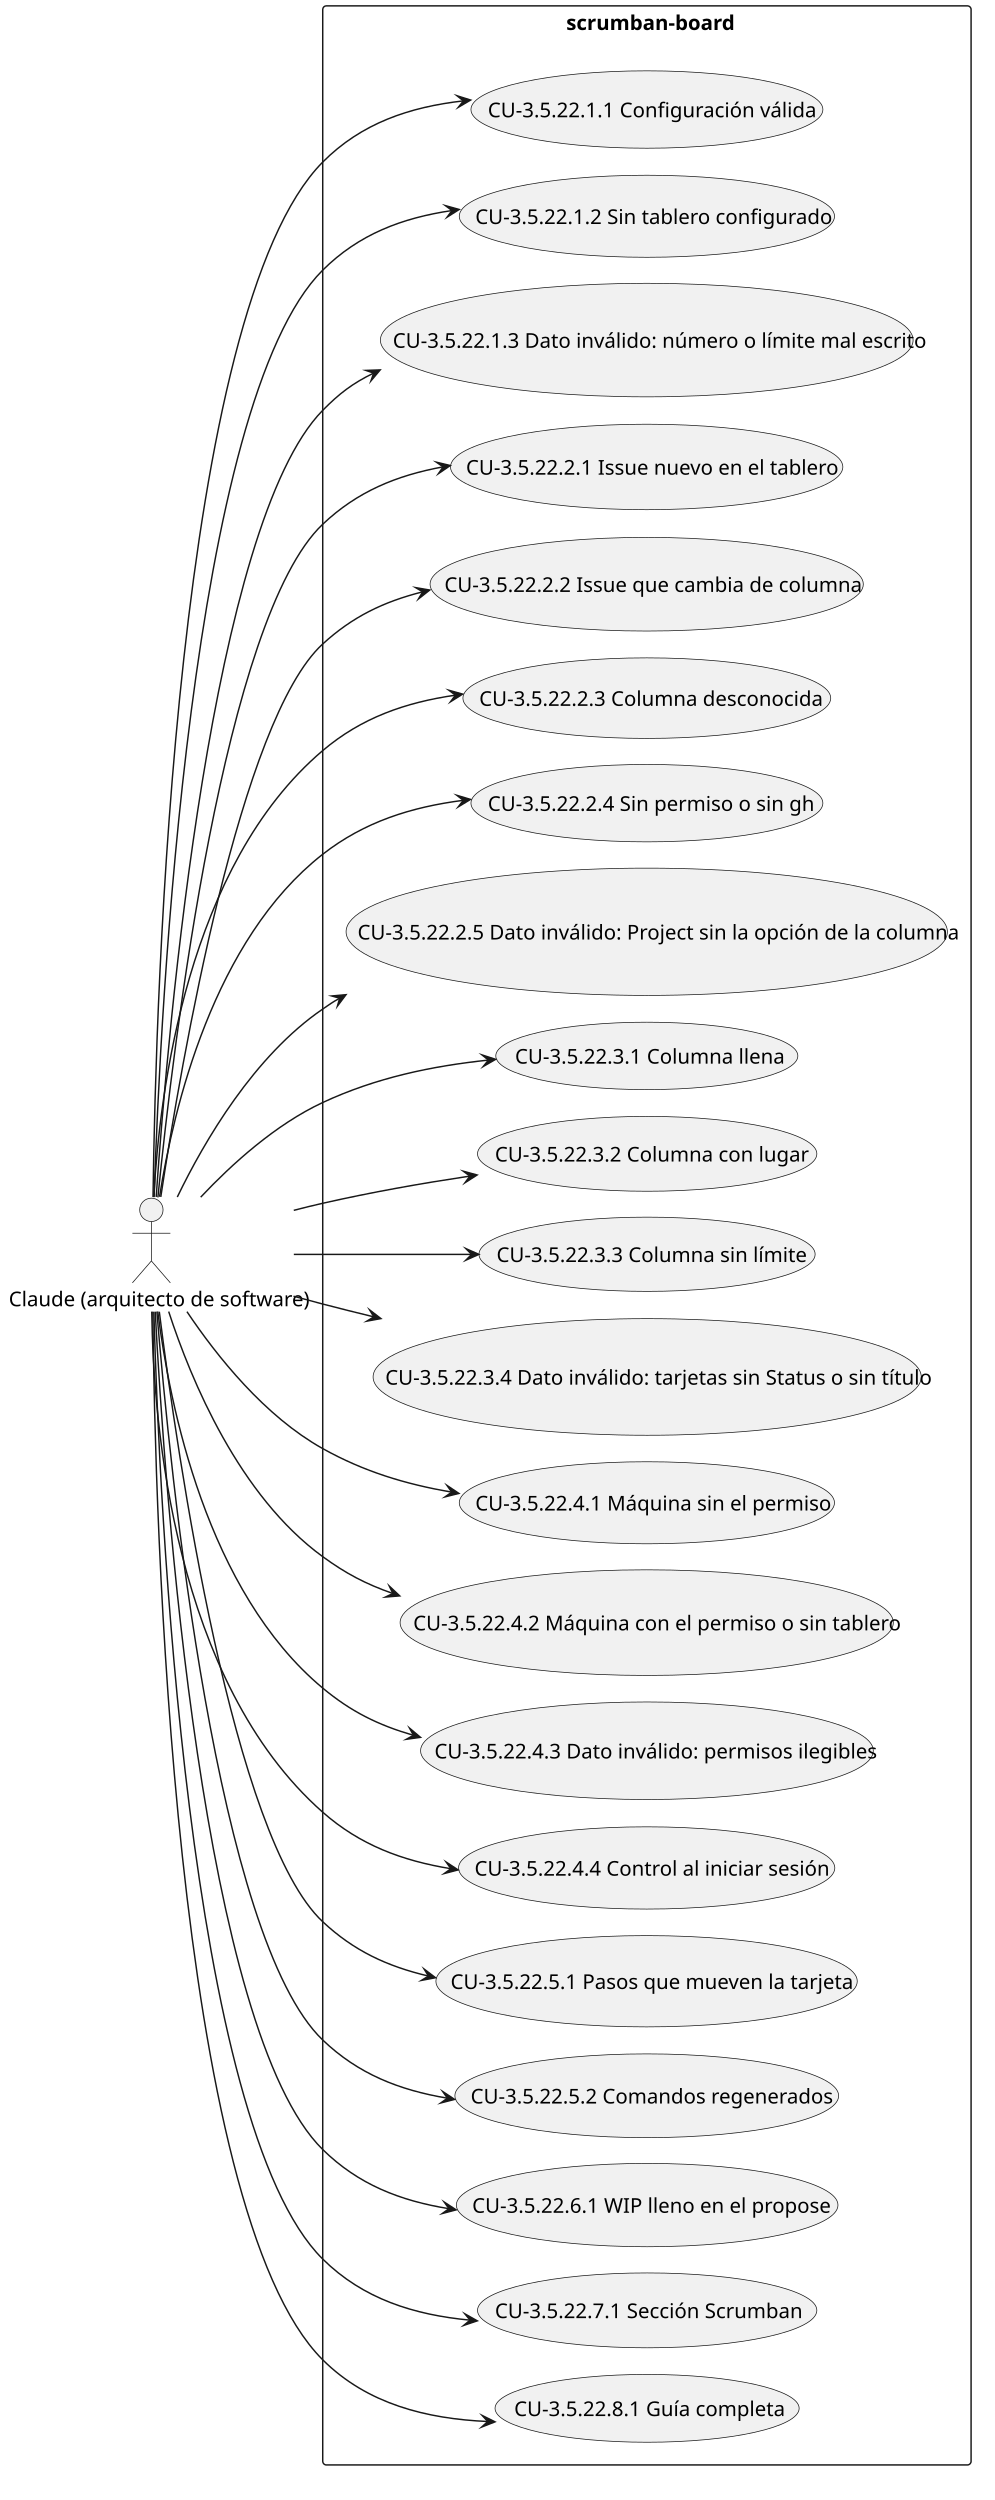
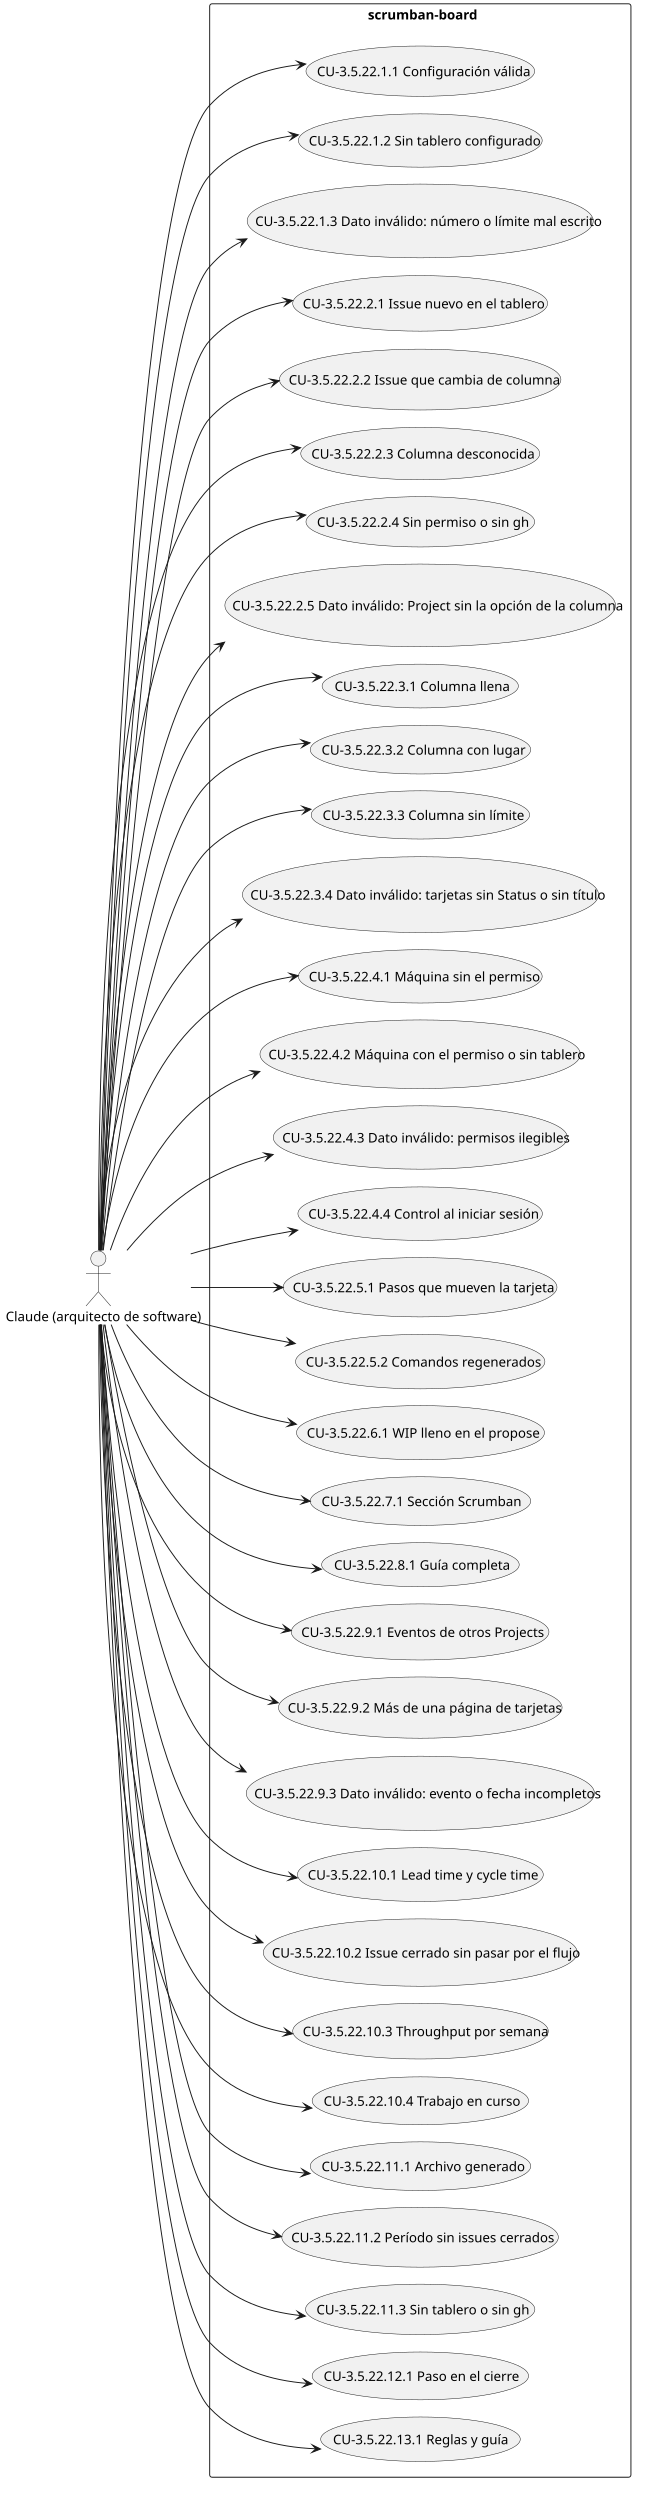
- <svg xmlns="http://www.w3.org/2000/svg" version="1.1" data-diagram-type="DESCRIPTION" style="width:681px;height:1712px;background:#FFFFFF;" width="681px" height="1712px" viewBox="0 0 681 1712" zoomAndPan="magnify" preserveAspectRatio="none" contentStyleType="text/css">
+ <svg xmlns="http://www.w3.org/2000/svg" version="1.1" data-diagram-type="DESCRIPTION" style="width:681px;height:2635px;background:#FFFFFF;" width="681px" height="2635px" viewBox="0 0 681 2635" zoomAndPan="magnify" preserveAspectRatio="none" contentStyleType="text/css">
  <defs />
  <g font-family="sans-serif" lengthAdjust="spacing">
    <g class="cluster" data-qualified-name="scrumban-board" id="ent0002" data-source-line="4">
-       <rect x="221" y="4" width="444" height="1684" fill="none" style="stroke:#181818;stroke-width:1;" rx="2.5" ry="2.5" />
+       <rect x="221" y="4" width="444" height="2607" fill="none" style="stroke:#181818;stroke-width:1;" rx="2.5" ry="2.5" />
      <text x="387.769" y="20.533" fill="#000" font-size="14" textLength="110.462" font-weight="700">scrumban-board</text>
    </g>
    <g class="entity" data-qualified-name="A1" id="ent0001" data-source-line="3">
-       <ellipse cx="103.662" cy="828.5" rx="8" ry="8" fill="#F1F1F1" style="stroke:#181818;stroke-width:0.5;" />
-       <path d="M103.662,836.5 L103.662,863.5 M90.662,844.5 L116.662,844.5 M103.662,863.5 L90.662,878.5 M103.662,863.5 L116.662,878.5" style="stroke:#181818;stroke-width:0.5;" fill="none" />
-       <text x="6" y="894.533" fill="#000" font-size="14" textLength="195.323">Claude (arquitecto de software)</text>
+       <ellipse cx="103.662" cy="1326.5" rx="8" ry="8" fill="#F1F1F1" style="stroke:#181818;stroke-width:0.5;" />
+       <path d="M103.662,1334.5 L103.662,1361.5 M90.662,1342.5 L116.662,1342.5 M103.662,1361.5 L90.662,1376.5 M103.662,1361.5 L116.662,1376.5" style="stroke:#181818;stroke-width:0.5;" fill="none" />
+       <text x="6" y="1392.533" fill="#000" font-size="14" textLength="195.323">Claude (arquitecto de software)</text>
    </g>
    <g class="entity" data-qualified-name="scrumban-board.UC_3_5_22_1_1" id="ent0003" data-source-line="5">
      <ellipse cx="443.009" cy="75.002" rx="120.509" ry="26.502" fill="#F1F1F1" style="stroke:#181818;stroke-width:0.5;" />
      <text x="334.058" y="80.307" fill="#000" font-size="14" textLength="217.902">CU-3.5.22.1.1 Configuración válida</text>
    </g>
    <g class="entity" data-qualified-name="scrumban-board.UC_3_5_22_1_2" id="ent0004" data-source-line="6">
      <ellipse cx="442.992" cy="148.098" rx="128.492" ry="28.098" fill="#F1F1F1" style="stroke:#181818;stroke-width:0.5;" />
      <text x="325.475" y="153.403" fill="#000" font-size="14" textLength="235.033">CU-3.5.22.1.2 Sin tablero configurado</text>
    </g>
    <g class="entity" data-qualified-name="scrumban-board.UC_3_5_22_1_3" id="ent0005" data-source-line="7">
      <ellipse cx="442.895" cy="232.879" rx="182.395" ry="38.879" fill="#F1F1F1" style="stroke:#181818;stroke-width:0.5;" />
      <text x="268.986" y="238.184" fill="#000" font-size="14" textLength="347.819">CU-3.5.22.1.3 Dato inválido: número o límite mal escrito</text>
    </g>
    <g class="entity" data-qualified-name="scrumban-board.UC_3_5_22_2_1" id="ent0006" data-source-line="8">
      <ellipse cx="442.842" cy="319.768" rx="134.342" ry="29.268" fill="#F1F1F1" style="stroke:#181818;stroke-width:0.5;" />
      <text x="319.098" y="325.073" fill="#000" font-size="14" textLength="247.488">CU-3.5.22.2.1 Issue nuevo en el tablero</text>
    </g>
    <g class="entity" data-qualified-name="scrumban-board.UC_3_5_22_2_2" id="ent0007" data-source-line="9">
      <ellipse cx="442.851" cy="400.07" rx="148.351" ry="32.07" fill="#F1F1F1" style="stroke:#181818;stroke-width:0.5;" />
      <text x="304.327" y="405.375" fill="#000" font-size="14" textLength="277.047">CU-3.5.22.2.2 Issue que cambia de columna</text>
    </g>
    <g class="entity" data-qualified-name="scrumban-board.UC_3_5_22_2_3" id="ent0008" data-source-line="10">
      <ellipse cx="442.941" cy="478.088" rx="125.941" ry="27.588" fill="#F1F1F1" style="stroke:#181818;stroke-width:0.5;" />
      <text x="328.152" y="483.393" fill="#000" font-size="14" textLength="229.578">CU-3.5.22.2.3 Columna desconocida</text>
    </g>
    <g class="entity" data-qualified-name="scrumban-board.UC_3_5_22_2_4" id="ent0009" data-source-line="11">
      <ellipse cx="443.003" cy="550.001" rx="120.503" ry="26.501" fill="#F1F1F1" style="stroke:#181818;stroke-width:0.5;" />
      <text x="334.059" y="555.305" fill="#000" font-size="14" textLength="217.889">CU-3.5.22.2.4 Sin permiso o sin gh</text>
    </g>
    <g class="entity" data-qualified-name="scrumban-board.UC_3_5_22_2_5" id="ent0010" data-source-line="12">
      <ellipse cx="442.888" cy="638.078" rx="205.888" ry="43.578" fill="#F1F1F1" style="stroke:#181818;stroke-width:0.5;" />
      <text x="244.834" y="643.382" fill="#000" font-size="14" textLength="396.108">CU-3.5.22.2.5 Dato inválido: Project sin la opción de la columna</text>
    </g>
    <g class="entity" data-qualified-name="scrumban-board.UC_3_5_22_3_1" id="ent0011" data-source-line="13">
      <ellipse cx="442.935" cy="723.087" rx="103.435" ry="23.087" fill="#F1F1F1" style="stroke:#181818;stroke-width:0.5;" />
      <text x="352.663" y="728.392" fill="#000" font-size="14" textLength="180.544">CU-3.5.22.3.1 Columna llena</text>
    </g>
    <g class="entity" data-qualified-name="scrumban-board.UC_3_5_22_3_2" id="ent0012" data-source-line="14">
      <ellipse cx="443.191" cy="790.138" rx="116.191" ry="25.638" fill="#F1F1F1" style="stroke:#181818;stroke-width:0.5;" />
      <text x="338.912" y="795.443" fill="#000" font-size="14" textLength="208.558">CU-3.5.22.3.2 Columna con lugar</text>
    </g>
    <g class="entity" data-qualified-name="scrumban-board.UC_3_5_22_3_3" id="ent0013" data-source-line="15">
      <ellipse cx="443.105" cy="858.921" rx="115.105" ry="25.421" fill="#F1F1F1" style="stroke:#181818;stroke-width:0.5;" />
      <text x="340.006" y="864.226" fill="#000" font-size="14" textLength="206.199">CU-3.5.22.3.3 Columna sin límite</text>
    </g>
    <g class="entity" data-qualified-name="scrumban-board.UC_3_5_22_3_4" id="ent0014" data-source-line="16">
      <ellipse cx="443.195" cy="942.939" rx="187.695" ry="39.939" fill="#F1F1F1" style="stroke:#181818;stroke-width:0.5;" />
      <text x="263.823" y="948.244" fill="#000" font-size="14" textLength="358.743">CU-3.5.22.3.4 Dato inválido: tarjetas sin Status o sin título</text>
    </g>
    <g class="entity" data-qualified-name="scrumban-board.UC_3_5_22_4_1" id="ent0015" data-source-line="17">
      <ellipse cx="442.979" cy="1029.096" rx="128.479" ry="28.096" fill="#F1F1F1" style="stroke:#181818;stroke-width:0.5;" />
      <text x="325.476" y="1034.401" fill="#000" font-size="14" textLength="235.006">CU-3.5.22.4.1 Máquina sin el permiso</text>
    </g>
    <g class="entity" data-qualified-name="scrumban-board.UC_3_5_22_4_2" id="ent0016" data-source-line="18">
      <ellipse cx="442.869" cy="1111.174" rx="168.869" ry="36.174" fill="#F1F1F1" style="stroke:#181818;stroke-width:0.5;" />
      <text x="282.949" y="1116.478" fill="#000" font-size="14" textLength="319.84">CU-3.5.22.4.2 Máquina con el permiso o sin tablero</text>
    </g>
    <g class="entity" data-qualified-name="scrumban-board.UC_3_5_22_4_3" id="ent0017" data-source-line="19">
      <ellipse cx="443.03" cy="1198.906" rx="155.03" ry="33.406" fill="#F1F1F1" style="stroke:#181818;stroke-width:0.5;" />
      <text x="297.513" y="1204.211" fill="#000" font-size="14" textLength="291.033">CU-3.5.22.4.3 Dato inválido: permisos ilegibles</text>
    </g>
    <g class="entity" data-qualified-name="scrumban-board.UC_3_5_22_4_4" id="ent0018" data-source-line="20">
      <ellipse cx="442.841" cy="1279.168" rx="128.841" ry="28.168" fill="#F1F1F1" style="stroke:#181818;stroke-width:0.5;" />
      <text x="324.952" y="1284.473" fill="#000" font-size="14" textLength="235.778">CU-3.5.22.4.4 Control al iniciar sesión</text>
    </g>
    <g class="entity" data-qualified-name="scrumban-board.UC_3_5_22_5_1" id="ent0019" data-source-line="21">
      <ellipse cx="442.778" cy="1356.756" rx="144.278" ry="31.256" fill="#F1F1F1" style="stroke:#181818;stroke-width:0.5;" />
      <text x="308.534" y="1362.06" fill="#000" font-size="14" textLength="268.488">CU-3.5.22.5.1 Pasos que mueven la tarjeta</text>
    </g>
    <g class="entity" data-qualified-name="scrumban-board.UC_3_5_22_5_2" id="ent0020" data-source-line="22">
      <ellipse cx="442.909" cy="1435.182" rx="131.409" ry="28.682" fill="#F1F1F1" style="stroke:#181818;stroke-width:0.5;" />
      <text x="322.282" y="1440.487" fill="#000" font-size="14" textLength="241.254">CU-3.5.22.5.2 Comandos regenerados</text>
    </g>
    <g class="entity" data-qualified-name="scrumban-board.UC_3_5_22_6_1" id="ent0021" data-source-line="23">
      <ellipse cx="443.174" cy="1510.035" rx="130.674" ry="28.535" fill="#F1F1F1" style="stroke:#181818;stroke-width:0.5;" />
      <text x="323.33" y="1515.34" fill="#000" font-size="14" textLength="239.688">CU-3.5.22.6.1 WIP lleno en el propose</text>
    </g>
    <g class="entity" data-qualified-name="scrumban-board.UC_3_5_22_7_1" id="ent0022" data-source-line="24">
      <ellipse cx="443.188" cy="1582.138" rx="116.188" ry="25.638" fill="#F1F1F1" style="stroke:#181818;stroke-width:0.5;" />
      <text x="338.912" y="1587.442" fill="#000" font-size="14" textLength="208.551">CU-3.5.22.7.1 Sección Scrumban</text>
    </g>
    <g class="entity" data-qualified-name="scrumban-board.UC_3_5_22_8_1" id="ent0023" data-source-line="25">
      <ellipse cx="443.132" cy="1649.226" rx="104.132" ry="23.226" fill="#F1F1F1" style="stroke:#181818;stroke-width:0.5;" />
      <text x="352.085" y="1654.531" fill="#000" font-size="14" textLength="182.096">CU-3.5.22.8.1 Guía completa</text>
    </g>
-     <g class="link" data-entity-1="ent0001" data-entity-2="ent0003" id="lnk24" data-link-type="dependency">
-       <polygon points="322.317,68.512,312.922,65.554,317.349,69.077,313.826,73.503,322.317,68.512" fill="#181818" style="stroke:#181818;stroke-width:1;stroke-linejoin:miter;stroke-miterlimit:10;" />
-       <path d="M104.785,819.737 C106.646,680.36 120.404,212.299 221,111 C247.433,84.382 280.373,73.281 317.349,69.077" style="stroke:#181818;stroke-width:1;" fill="none" />
-     </g>
-     <g class="link" data-entity-1="ent0001" data-entity-2="ent0004" id="lnk25" data-link-type="dependency">
-       <polygon points="314.474,143.435,304.984,140.8,309.528,144.169,306.159,148.714,314.474,143.435" fill="#181818" style="stroke:#181818;stroke-width:1;stroke-linejoin:miter;stroke-miterlimit:10;" />
-       <path d="M105.543,819.601 C109.839,689.234 130.496,275.027 221,185 C245.684,160.445 275.175,149.272 309.528,144.169" style="stroke:#181818;stroke-width:1;" fill="none" />
-     </g>
-     <g class="link" data-entity-1="ent0001" data-entity-2="ent0005" id="lnk26" data-link-type="dependency">
-       <polygon points="260.36,253.306,250.517,253.652,255.865,255.496,254.021,260.844,260.36,253.306" fill="#181818" style="stroke:#181818;stroke-width:1;stroke-linejoin:miter;stroke-miterlimit:10;" />
-       <path d="M106.95,819.667 C115.07,702.33 145.03,358.116 221,281 C232.366,269.462 241.312,262.587 255.865,255.496" style="stroke:#181818;stroke-width:1;" fill="none" />
-     </g>
-     <g class="link" data-entity-1="ent0001" data-entity-2="ent0006" id="lnk27" data-link-type="dependency">
-       <polygon points="308.37,318.786,298.793,316.487,303.453,319.694,300.246,324.354,308.37,318.786" fill="#181818" style="stroke:#181818;stroke-width:1;stroke-linejoin:miter;stroke-miterlimit:10;" />
-       <path d="M108.115,819.964 C118.771,713.68 153.62,422.821 221,359 C244.619,336.628 271.426,325.61 303.453,319.694" style="stroke:#181818;stroke-width:1;" fill="none" />
-     </g>
-     <g class="link" data-entity-1="ent0001" data-entity-2="ent0007" id="lnk28" data-link-type="dependency">
-       <polygon points="294.302,404.053,284.595,402.389,289.456,405.283,286.562,410.143,294.302,404.053" fill="#181818" style="stroke:#181818;stroke-width:1;stroke-linejoin:miter;stroke-miterlimit:10;" />
-       <path d="M110.107,819.655 C124.291,725.789 164.526,492.692 221,441 C241.366,422.359 262.508,412.12 289.456,405.283" style="stroke:#181818;stroke-width:1;" fill="none" />
-     </g>
-     <g class="link" data-entity-1="ent0001" data-entity-2="ent0008" id="lnk29" data-link-type="dependency">
-       <polygon points="316.824,475.321,307.34,472.664,311.876,476.044,308.497,480.58,316.824,475.321" fill="#181818" style="stroke:#181818;stroke-width:1;stroke-linejoin:miter;stroke-miterlimit:10;" />
-       <path d="M105.345,819.813 C109.18,747.313 128.423,592.502 221,514 C247.536,491.498 277.582,481.053 311.876,476.044" style="stroke:#181818;stroke-width:1;" fill="none" />
-     </g>
-     <g class="link" data-entity-1="ent0001" data-entity-2="ent0009" id="lnk30" data-link-type="dependency">
-       <polygon points="322.226,547.421,312.789,544.605,317.267,548.06,313.812,552.539,322.226,547.421" fill="#181818" style="stroke:#181818;stroke-width:1;stroke-linejoin:miter;stroke-miterlimit:10;" />
-       <path d="M109.25,819.565 C118.797,758.844 146.237,643.374 221,585 C249.552,562.707 281.667,552.65 317.267,548.06" style="stroke:#181818;stroke-width:1;" fill="none" />
-     </g>
-     <g class="link" data-entity-1="ent0001" data-entity-2="ent0010" id="lnk31" data-link-type="dependency">
-       <polygon points="236.959,681.153,227.15,682.038,232.591,683.586,231.043,689.027,236.959,681.153" fill="#181818" style="stroke:#181818;stroke-width:1;stroke-linejoin:miter;stroke-miterlimit:10;" />
-       <path d="M121.412,819.732 C140.127,781.032 173.981,723.162 221,691 C226.129,687.492 227.096,686.648 232.591,683.586" style="stroke:#181818;stroke-width:1;" fill="none" />
-     </g>
-     <g class="link" data-entity-1="ent0001" data-entity-2="ent0011" id="lnk32" data-link-type="dependency">
-       <polygon points="339.434,725.428,330.064,722.392,334.461,725.951,330.902,730.348,339.434,725.428" fill="#181818" style="stroke:#181818;stroke-width:1;stroke-linejoin:miter;stroke-miterlimit:10;" />
-       <path d="M137.434,819.822 C158.831,797.095 188.687,770.066 221,755 C257.542,737.962 295.895,730.01 334.461,725.951" style="stroke:#181818;stroke-width:1;" fill="none" />
-     </g>
-     <g class="link" data-entity-1="ent0001" data-entity-2="ent0012" id="lnk33" data-link-type="dependency">
-       <polygon points="326.725,804.634,317.228,802.025,321.782,805.382,318.425,809.935,326.725,804.634" fill="#181818" style="stroke:#181818;stroke-width:1;stroke-linejoin:miter;stroke-miterlimit:10;" />
-       <path d="M201.172,828.842 C207.855,827.102 214.511,825.466 221,824 C255.078,816.299 287.566,810.558 321.782,805.382" style="stroke:#181818;stroke-width:1;" fill="none" />
-     </g>
-     <g class="link" data-entity-1="ent0001" data-entity-2="ent0013" id="lnk34" data-link-type="dependency">
-       <polygon points="327.96,859,318.96,855,322.96,859,318.96,863,327.96,859" fill="#181818" style="stroke:#181818;stroke-width:1;stroke-linejoin:miter;stroke-miterlimit:10;" />
-       <path d="M201.214,859 C240.756,859 281.793,859 322.96,859" style="stroke:#181818;stroke-width:1;" fill="none" />
-     </g>
-     <g class="link" data-entity-1="ent0001" data-entity-2="ent0014" id="lnk35" data-link-type="dependency">
-       <polygon points="260.871,902.971,253.067,896.963,256.012,901.793,251.182,904.737,260.871,902.971" fill="#181818" style="stroke:#181818;stroke-width:1;stroke-linejoin:miter;stroke-miterlimit:10;" />
-       <path d="M201.002,887.659 C207.757,889.513 214.473,891.311 221,893 C233.948,896.351 242.496,898.515 256.012,901.793" style="stroke:#181818;stroke-width:1;" fill="none" />
-     </g>
-     <g class="link" data-entity-1="ent0001" data-entity-2="ent0015" id="lnk36" data-link-type="dependency">
-       <polygon points="314.266,1022.69,306.083,1017.208,309.339,1021.834,304.714,1025.09,314.266,1022.69" fill="#181818" style="stroke:#181818;stroke-width:1;stroke-linejoin:miter;stroke-miterlimit:10;" />
-       <path d="M128.023,898.228 C148.584,928.88 181.322,969.875 221,992 C249.201,1007.725 277.42,1016.286 309.339,1021.834" style="stroke:#181818;stroke-width:1;" fill="none" />
-     </g>
-     <g class="link" data-entity-1="ent0001" data-entity-2="ent0016" id="lnk37" data-link-type="dependency">
-       <polygon points="273.739,1092.87,266.569,1086.119,269.02,1091.217,263.922,1093.669,273.739,1092.87" fill="#181818" style="stroke:#181818;stroke-width:1;stroke-linejoin:miter;stroke-miterlimit:10;" />
-       <path d="M115.514,898.16 C130.977,945.611 163.834,1024.361 221,1066 C236.825,1077.527 250.18,1084.613 269.02,1091.217" style="stroke:#181818;stroke-width:1;" fill="none" />
-     </g>
-     <g class="link" data-entity-1="ent0001" data-entity-2="ent0017" id="lnk38" data-link-type="dependency">
-       <polygon points="287.966,1189.739,280.431,1183.396,283.163,1188.35,278.209,1191.081,287.966,1189.739" fill="#181818" style="stroke:#181818;stroke-width:1;stroke-linejoin:miter;stroke-miterlimit:10;" />
-       <path d="M108.049,898.165 C116.076,962.472 141.634,1089.883 221,1156 C240.22,1172.012 258.84,1181.316 283.163,1188.35" style="stroke:#181818;stroke-width:1;" fill="none" />
-     </g>
-     <g class="link" data-entity-1="ent0001" data-entity-2="ent0018" id="lnk39" data-link-type="dependency">
-       <polygon points="313.729,1280.514,305.495,1275.111,308.795,1279.705,304.201,1283.005,313.729,1280.514" fill="#181818" style="stroke:#181818;stroke-width:1;stroke-linejoin:miter;stroke-miterlimit:10;" />
-       <path d="M103.912,898.202 C105.035,976.301 119.449,1151.477 221,1241 C246.48,1263.462 275.329,1274.218 308.795,1279.705" style="stroke:#181818;stroke-width:1;" fill="none" />
-     </g>
-     <g class="link" data-entity-1="ent0001" data-entity-2="ent0019" id="lnk40" data-link-type="dependency">
-       <polygon points="298.264,1354.353,290.423,1348.393,293.397,1353.205,288.586,1356.18,298.264,1354.353" fill="#181818" style="stroke:#181818;stroke-width:1;stroke-linejoin:miter;stroke-miterlimit:10;" />
-       <path d="M109.095,898.258 C121.604,998.204 159.502,1258.442 221,1316 C242.226,1335.866 264.948,1346.493 293.397,1353.205" style="stroke:#181818;stroke-width:1;" fill="none" />
-     </g>
-     <g class="link" data-entity-1="ent0001" data-entity-2="ent0020" id="lnk41" data-link-type="dependency">
-       <polygon points="311.338,1437.672,303.125,1432.238,306.407,1436.845,301.8,1440.127,311.338,1437.672" fill="#181818" style="stroke:#181818;stroke-width:1;stroke-linejoin:miter;stroke-miterlimit:10;" />
-       <path d="M107.414,898.146 C116.564,1010.027 148.537,1327.585 221,1397 C245.248,1420.228 273.312,1431.29 306.407,1436.845" style="stroke:#181818;stroke-width:1;" fill="none" />
-     </g>
-     <g class="link" data-entity-1="ent0001" data-entity-2="ent0021" id="lnk42" data-link-type="dependency">
-       <polygon points="312.385,1513.314,304.141,1507.925,307.45,1512.514,302.861,1515.822,312.385,1513.314" fill="#181818" style="stroke:#181818;stroke-width:1;stroke-linejoin:miter;stroke-miterlimit:10;" />
-       <path d="M106.291,898.231 C112.705,1020.471 138.709,1391.139 221,1472 C245.298,1495.875 273.868,1507.069 307.45,1512.514" style="stroke:#181818;stroke-width:1;" fill="none" />
-     </g>
-     <g class="link" data-entity-1="ent0001" data-entity-2="ent0022" id="lnk43" data-link-type="dependency">
-       <polygon points="326.87,1589.313,318.286,1584.484,321.892,1588.843,317.534,1592.449,326.87,1589.313" fill="#181818" style="stroke:#181818;stroke-width:1;stroke-linejoin:miter;stroke-miterlimit:10;" />
-       <path d="M105.358,898.317 C109.085,1030.42 128.208,1455.193 221,1547 C248.684,1574.39 283.598,1585.225 321.892,1588.843" style="stroke:#181818;stroke-width:1;" fill="none" />
-     </g>
-     <g class="link" data-entity-1="ent0001" data-entity-2="ent0023" id="lnk44" data-link-type="dependency">
-       <polygon points="338.986,1658.472,330.172,1654.078,333.991,1658.251,329.818,1662.07,338.986,1658.472" fill="#181818" style="stroke:#181818;stroke-width:1;stroke-linejoin:miter;stroke-miterlimit:10;" />
-       <path d="M104.659,898.292 C106.082,1038.884 118.52,1513.977 221,1616 C251.517,1646.38 292.123,1656.398 333.991,1658.251" style="stroke:#181818;stroke-width:1;" fill="none" />
+     <g class="entity" data-qualified-name="scrumban-board.UC_3_5_22_9_1" id="ent0024" data-source-line="26">
+       <ellipse cx="442.795" cy="1720.059" rx="135.795" ry="29.559" fill="#F1F1F1" style="stroke:#181818;stroke-width:0.5;" />
+       <text x="317.51" y="1725.364" fill="#000" font-size="14" textLength="250.571">CU-3.5.22.9.1 Eventos de otros Projects</text>
+     </g>
+     <g class="entity" data-qualified-name="scrumban-board.UC_3_5_22_9_2" id="ent0025" data-source-line="27">
+       <ellipse cx="442.972" cy="1799.794" rx="149.472" ry="32.294" fill="#F1F1F1" style="stroke:#181818;stroke-width:0.5;" />
+       <text x="303.272" y="1805.099" fill="#000" font-size="14" textLength="279.398">CU-3.5.22.9.2 Más de una página de tarjetas</text>
+     </g>
+     <g class="entity" data-qualified-name="scrumban-board.UC_3_5_22_9_3" id="ent0026" data-source-line="28">
+       <ellipse cx="443.052" cy="1890.11" rx="183.552" ry="39.11" fill="#F1F1F1" style="stroke:#181818;stroke-width:0.5;" />
+       <text x="267.949" y="1895.415" fill="#000" font-size="14" textLength="350.205">CU-3.5.22.9.3 Dato inválido: evento o fecha incompletos</text>
+     </g>
+     <g class="entity" data-qualified-name="scrumban-board.UC_3_5_22_10_1" id="ent0027" data-source-line="29">
+       <ellipse cx="443.068" cy="1975.814" rx="129.568" ry="28.314" fill="#F1F1F1" style="stroke:#181818;stroke-width:0.5;" />
+       <text x="324.403" y="1981.118" fill="#000" font-size="14" textLength="237.33">CU-3.5.22.10.1 Lead time y cycle time</text>
+     </g>
+     <g class="entity" data-qualified-name="scrumban-board.UC_3_5_22_10_2" id="ent0028" data-source-line="30">
+       <ellipse cx="442.994" cy="2057.999" rx="165.494" ry="35.499" fill="#F1F1F1" style="stroke:#181818;stroke-width:0.5;" />
+       <text x="286.577" y="2063.303" fill="#000" font-size="14" textLength="312.833">CU-3.5.22.10.2 Issue cerrado sin pasar por el flujo</text>
+     </g>
+     <g class="entity" data-qualified-name="scrumban-board.UC_3_5_22_10_3" id="ent0029" data-source-line="31">
+       <ellipse cx="443.206" cy="2140.841" rx="134.706" ry="29.341" fill="#F1F1F1" style="stroke:#181818;stroke-width:0.5;" />
+       <text x="319.075" y="2146.146" fill="#000" font-size="14" textLength="248.261">CU-3.5.22.10.3 Throughput por semana</text>
+     </g>
+     <g class="entity" data-qualified-name="scrumban-board.UC_3_5_22_10_4" id="ent0030" data-source-line="32">
+       <ellipse cx="443.044" cy="2214.209" rx="114.044" ry="25.209" fill="#F1F1F1" style="stroke:#181818;stroke-width:0.5;" />
+       <text x="341.099" y="2219.513" fill="#000" font-size="14" textLength="203.889">CU-3.5.22.10.4 Trabajo en curso</text>
+     </g>
+     <g class="entity" data-qualified-name="scrumban-board.UC_3_5_22_11_1" id="ent0031" data-source-line="33">
+       <ellipse cx="443.197" cy="2283.139" rx="116.197" ry="25.639" fill="#F1F1F1" style="stroke:#181818;stroke-width:0.5;" />
+       <text x="338.911" y="2288.444" fill="#000" font-size="14" textLength="208.571">CU-3.5.22.11.1 Archivo generado</text>
+     </g>
+     <g class="entity" data-qualified-name="scrumban-board.UC_3_5_22_11_2" id="ent0032" data-source-line="34">
+       <ellipse cx="442.75" cy="2358.05" rx="145.75" ry="31.55" fill="#F1F1F1" style="stroke:#181818;stroke-width:0.5;" />
+       <text x="306.958" y="2363.355" fill="#000" font-size="14" textLength="271.585">CU-3.5.22.11.2 Período sin issues cerrados</text>
+     </g>
+     <g class="entity" data-qualified-name="scrumban-board.UC_3_5_22_11_3" id="ent0033" data-source-line="35">
+       <ellipse cx="442.874" cy="2434.075" rx="120.874" ry="26.575" fill="#F1F1F1" style="stroke:#181818;stroke-width:0.5;" />
+       <text x="333.53" y="2439.379" fill="#000" font-size="14" textLength="218.688">CU-3.5.22.11.3 Sin tablero o sin gh</text>
+     </g>
+     <g class="entity" data-qualified-name="scrumban-board.UC_3_5_22_12_1" id="ent0034" data-source-line="36">
+       <ellipse cx="443.044" cy="2504.209" rx="114.044" ry="25.209" fill="#F1F1F1" style="stroke:#181818;stroke-width:0.5;" />
+       <text x="341.099" y="2509.513" fill="#000" font-size="14" textLength="203.889">CU-3.5.22.12.1 Paso en el cierre</text>
+     </g>
+     <g class="entity" data-qualified-name="scrumban-board.UC_3_5_22_13_1" id="ent0035" data-source-line="37">
+       <ellipse cx="443.189" cy="2570.938" rx="105.189" ry="23.438" fill="#F1F1F1" style="stroke:#181818;stroke-width:0.5;" />
+       <text x="350.969" y="2576.243" fill="#000" font-size="14" textLength="184.44">CU-3.5.22.13.1 Reglas y guía</text>
+     </g>
+     <g class="link" data-entity-1="ent0001" data-entity-2="ent0003" id="lnk36" data-link-type="dependency">
+       <polygon points="322.216,67.488,312.837,64.483,317.245,68.028,313.7,72.436,322.216,67.488" fill="#181818" style="stroke:#181818;stroke-width:1;stroke-linejoin:miter;stroke-miterlimit:10;" />
+       <path d="M105.366,1317.801 C110.187,1116.125 136.61,201.356 221,111 C246.804,83.372 279.925,72.079 317.245,68.028" style="stroke:#181818;stroke-width:1;" fill="none" />
+     </g>
+     <g class="link" data-entity-1="ent0001" data-entity-2="ent0004" id="lnk37" data-link-type="dependency">
+       <polygon points="314.483,142.159,305.008,139.473,309.534,142.867,306.14,147.393,314.483,142.159" fill="#181818" style="stroke:#181818;stroke-width:1;stroke-linejoin:miter;stroke-miterlimit:10;" />
+       <path d="M105.614,1317.911 C111.508,1123.825 141.821,269.654 221,185 C245.049,159.288 274.765,147.839 309.534,142.867" style="stroke:#181818;stroke-width:1;" fill="none" />
+     </g>
+     <g class="link" data-entity-1="ent0001" data-entity-2="ent0005" id="lnk38" data-link-type="dependency">
+       <polygon points="260.27,251.711,250.432,252.169,255.8,253.952,254.017,259.32,260.27,251.711" fill="#181818" style="stroke:#181818;stroke-width:1;stroke-linejoin:miter;stroke-miterlimit:10;" />
+       <path d="M106.064,1317.868 C113.77,1133.792 150.211,359.722 221,281 C232.092,268.665 241.072,261.335 255.8,253.952" style="stroke:#181818;stroke-width:1;" fill="none" />
+     </g>
+     <g class="link" data-entity-1="ent0001" data-entity-2="ent0006" id="lnk39" data-link-type="dependency">
+       <polygon points="308.328,316.709,298.766,314.349,303.406,317.585,300.169,322.225,308.328,316.709" fill="#181818" style="stroke:#181818;stroke-width:1;stroke-linejoin:miter;stroke-miterlimit:10;" />
+       <path d="M106.349,1317.743 C115.005,1141.653 153.936,430.104 221,359 C243.723,334.908 270.798,323.392 303.406,317.585" style="stroke:#181818;stroke-width:1;" fill="none" />
+     </g>
+     <g class="link" data-entity-1="ent0001" data-entity-2="ent0007" id="lnk40" data-link-type="dependency">
+       <polygon points="294.366,401.225,284.663,399.533,289.516,402.44,286.608,407.293,294.366,401.225" fill="#181818" style="stroke:#181818;stroke-width:1;stroke-linejoin:miter;stroke-miterlimit:10;" />
+       <path d="M106.783,1317.941 C116.873,1151.365 159.697,505.896 221,441 C240.495,420.363 261.907,409.359 289.516,402.44" style="stroke:#181818;stroke-width:1;" fill="none" />
+     </g>
+     <g class="link" data-entity-1="ent0001" data-entity-2="ent0008" id="lnk41" data-link-type="dependency">
+       <polygon points="316.869,471.884,307.422,469.1,311.913,472.54,308.472,477.031,316.869,471.884" fill="#181818" style="stroke:#181818;stroke-width:1;stroke-linejoin:miter;stroke-miterlimit:10;" />
+       <path d="M104.024,1317.809 C103.049,1167.449 107.671,630.1 221,514 C245.982,488.408 276.593,477.217 311.913,472.54" style="stroke:#181818;stroke-width:1;" fill="none" />
+     </g>
+     <g class="link" data-entity-1="ent0001" data-entity-2="ent0009" id="lnk42" data-link-type="dependency">
+       <polygon points="322.29,542.848,312.91,539.846,317.319,543.39,313.776,547.799,322.29,542.848" fill="#181818" style="stroke:#181818;stroke-width:1;stroke-linejoin:miter;stroke-miterlimit:10;" />
+       <path d="M104.558,1317.951 C105.617,1175.95 116.91,689.851 221,585 C247.41,558.397 280.342,547.418 317.319,543.39" style="stroke:#181818;stroke-width:1;" fill="none" />
+     </g>
+     <g class="link" data-entity-1="ent0001" data-entity-2="ent0010" id="lnk43" data-link-type="dependency">
+       <polygon points="236.735,676.831,227.156,679.123,232.764,679.869,232.017,685.476,236.735,676.831" fill="#181818" style="stroke:#181818;stroke-width:1;stroke-linejoin:miter;stroke-miterlimit:10;" />
+       <path d="M105.877,1317.851 C111.205,1189.263 134.692,782.85 221,691 C225.863,685.824 227.164,684.153 232.764,679.869" style="stroke:#181818;stroke-width:1;" fill="none" />
+     </g>
+     <g class="link" data-entity-1="ent0001" data-entity-2="ent0011" id="lnk44" data-link-type="dependency">
+       <polygon points="339.305,713.596,330.142,709.986,334.309,713.811,330.485,717.978,339.305,713.596" fill="#181818" style="stroke:#181818;stroke-width:1;stroke-linejoin:miter;stroke-miterlimit:10;" />
+       <path d="M106.335,1317.95 C112.85,1197.18 139.054,833.154 221,755 C252.071,725.367 292.624,715.599 334.309,713.811" style="stroke:#181818;stroke-width:1;" fill="none" />
+     </g>
+     <g class="link" data-entity-1="ent0001" data-entity-2="ent0012" id="lnk45" data-link-type="dependency">
+       <polygon points="326.769,782.935,317.431,779.801,321.791,783.406,318.186,787.766,326.769,782.935" fill="#181818" style="stroke:#181818;stroke-width:1;stroke-linejoin:miter;stroke-miterlimit:10;" />
+       <path d="M107.444,1317.755 C116.631,1206.383 148.596,892.011 221,824 C249.153,797.555 283.829,787.002 321.791,783.406" style="stroke:#181818;stroke-width:1;" fill="none" />
+     </g>
+     <g class="link" data-entity-1="ent0001" data-entity-2="ent0013" id="lnk46" data-link-type="dependency">
+       <polygon points="327.758,852.949,318.408,849.853,322.782,853.44,319.195,857.814,327.758,852.949" fill="#181818" style="stroke:#181818;stroke-width:1;stroke-linejoin:miter;stroke-miterlimit:10;" />
+       <path d="M108.842,1317.874 C120.862,1216.949 157.917,951.68 221,894 C249.669,867.787 284.686,857.204 322.782,853.44" style="stroke:#181818;stroke-width:1;" fill="none" />
+     </g>
+     <g class="link" data-entity-1="ent0001" data-entity-2="ent0014" id="lnk47" data-link-type="dependency">
+       <polygon points="255.237,968.631,245.402,969.159,250.783,970.904,249.038,976.285,255.237,968.631" fill="#181818" style="stroke:#181818;stroke-width:1;stroke-linejoin:miter;stroke-miterlimit:10;" />
+       <path d="M104.945,1317.875 C108.031,1242.911 125.952,1078.79 221,992 C231.23,982.659 238.379,977.234 250.783,970.904" style="stroke:#181818;stroke-width:1;" fill="none" />
+     </g>
+     <g class="link" data-entity-1="ent0001" data-entity-2="ent0015" id="lnk48" data-link-type="dependency">
+       <polygon points="314.401,1028.378,304.877,1025.868,309.465,1029.177,306.156,1033.765,314.401,1028.378" fill="#181818" style="stroke:#181818;stroke-width:1;stroke-linejoin:miter;stroke-miterlimit:10;" />
+       <path d="M108.185,1317.866 C116.387,1254.335 142.163,1129.484 221,1066 C247.285,1044.834 276.197,1034.563 309.465,1029.177" style="stroke:#181818;stroke-width:1;" fill="none" />
+     </g>
+     <g class="link" data-entity-1="ent0001" data-entity-2="ent0016" id="lnk49" data-link-type="dependency">
+       <polygon points="273.88,1129.325,264.065,1128.507,269.158,1130.969,266.696,1136.062,273.88,1129.325" fill="#181818" style="stroke:#181818;stroke-width:1;stroke-linejoin:miter;stroke-miterlimit:10;" />
+       <path d="M116.259,1317.738 C132.217,1271.524 165.322,1196.018 221,1156 C236.897,1144.574 250.294,1137.539 269.158,1130.969" style="stroke:#181818;stroke-width:1;" fill="none" />
+     </g>
+     <g class="link" data-entity-1="ent0001" data-entity-2="ent0017" id="lnk50" data-link-type="dependency">
+       <polygon points="287.913,1216.85,278.192,1215.268,283.078,1218.121,280.225,1223.006,287.913,1216.85" fill="#181818" style="stroke:#181818;stroke-width:1;stroke-linejoin:miter;stroke-miterlimit:10;" />
+       <path d="M133.829,1317.891 C155.17,1292.291 186.313,1260.303 221,1242 C241.656,1231.101 259.872,1224.217 283.078,1218.121" style="stroke:#181818;stroke-width:1;" fill="none" />
+     </g>
+     <g class="link" data-entity-1="ent0001" data-entity-2="ent0018" id="lnk51" data-link-type="dependency">
+       <polygon points="313.829,1296.609,304.282,1294.191,308.902,1297.456,305.637,1302.076,313.829,1296.609" fill="#181818" style="stroke:#181818;stroke-width:1;stroke-linejoin:miter;stroke-miterlimit:10;" />
+       <path d="M201.052,1321.597 C207.765,1319.576 214.459,1317.685 221,1316 C250.761,1308.333 278.272,1302.722 308.902,1297.456" style="stroke:#181818;stroke-width:1;" fill="none" />
+     </g>
+     <g class="link" data-entity-1="ent0001" data-entity-2="ent0019" id="lnk52" data-link-type="dependency">
+       <polygon points="298.408,1357,289.408,1353,293.408,1357,289.408,1361,298.408,1357" fill="#181818" style="stroke:#181818;stroke-width:1;stroke-linejoin:miter;stroke-miterlimit:10;" />
+       <path d="M201.214,1357 C231.503,1357 260.604,1357 293.408,1357" style="stroke:#181818;stroke-width:1;" fill="none" />
+     </g>
+     <g class="link" data-entity-1="ent0001" data-entity-2="ent0020" id="lnk53" data-link-type="dependency">
+       <polygon points="311.257,1416.093,303.096,1410.58,306.335,1415.218,301.696,1418.457,311.257,1416.093" fill="#181818" style="stroke:#181818;stroke-width:1;stroke-linejoin:miter;stroke-miterlimit:10;" />
+       <path d="M201.086,1391.48 C207.79,1393.466 214.474,1395.33 221,1397 C249.947,1404.407 276.478,1409.914 306.335,1415.218" style="stroke:#181818;stroke-width:1;" fill="none" />
+     </g>
+     <g class="link" data-entity-1="ent0001" data-entity-2="ent0021" id="lnk54" data-link-type="dependency">
+       <polygon points="312.407,1501.155,304.275,1495.598,307.488,1500.254,302.833,1503.467,312.407,1501.155" fill="#181818" style="stroke:#181818;stroke-width:1;stroke-linejoin:miter;stroke-miterlimit:10;" />
+       <path d="M133.472,1396.073 C154.762,1421.828 185.989,1454.012 221,1472 C248.962,1486.366 276.355,1494.549 307.488,1500.254" style="stroke:#181818;stroke-width:1;" fill="none" />
+     </g>
+     <g class="link" data-entity-1="ent0001" data-entity-2="ent0022" id="lnk55" data-link-type="dependency">
+       <polygon points="326.981,1582.313,318.548,1577.226,322.02,1581.692,317.554,1585.164,326.981,1582.313" fill="#181818" style="stroke:#181818;stroke-width:1;stroke-linejoin:miter;stroke-miterlimit:10;" />
+       <path d="M117.172,1396.119 C133.665,1440.35 166.946,1510.893 221,1547 C251.93,1567.66 285.678,1577.141 322.02,1581.692" style="stroke:#181818;stroke-width:1;" fill="none" />
+     </g>
+     <g class="link" data-entity-1="ent0001" data-entity-2="ent0023" id="lnk56" data-link-type="dependency">
+       <polygon points="338.741,1653.986,330.059,1649.336,333.755,1653.619,329.472,1657.315,338.741,1653.986" fill="#181818" style="stroke:#181818;stroke-width:1;stroke-linejoin:miter;stroke-miterlimit:10;" />
+       <path d="M110.231,1396.311 C120.919,1454.366 149.661,1561.974 221,1616 C254.245,1641.177 293.553,1650.662 333.755,1653.619" style="stroke:#181818;stroke-width:1;" fill="none" />
+     </g>
+     <g class="link" data-entity-1="ent0001" data-entity-2="ent0024" id="lnk57" data-link-type="dependency">
+       <polygon points="306.92,1718.693,298.854,1713.04,302.013,1717.733,297.32,1720.892,306.92,1718.693" fill="#181818" style="stroke:#181818;stroke-width:1;stroke-linejoin:miter;stroke-miterlimit:10;" />
+       <path d="M106.441,1396.182 C112.1,1465.17 134.259,1607.917 221,1681 C245.06,1701.271 271.023,1711.675 302.013,1717.733" style="stroke:#181818;stroke-width:1;" fill="none" />
+     </g>
+     <g class="link" data-entity-1="ent0001" data-entity-2="ent0025" id="lnk58" data-link-type="dependency">
+       <polygon points="293.282,1794.756,285.593,1788.601,288.446,1793.486,283.561,1796.339,293.282,1794.756" fill="#181818" style="stroke:#181818;stroke-width:1;stroke-linejoin:miter;stroke-miterlimit:10;" />
+       <path d="M110.577,1396.087 C125.508,1487 166.759,1708.679 221,1758 C241.154,1776.326 261.896,1786.514 288.446,1793.486" style="stroke:#181818;stroke-width:1;" fill="none" />
+     </g>
+     <g class="link" data-entity-1="ent0001" data-entity-2="ent0026" id="lnk59" data-link-type="dependency">
+       <polygon points="259.454,1867.74,253.145,1860.177,254.968,1865.532,249.612,1867.355,259.454,1867.74" fill="#181818" style="stroke:#181818;stroke-width:1;stroke-linejoin:miter;stroke-miterlimit:10;" />
+       <path d="M108.614,1396.143 C120.31,1499.883 157.103,1778.244 221,1841 C232.215,1852.015 240.835,1858.576 254.968,1865.532" style="stroke:#181818;stroke-width:1;" fill="none" />
+     </g>
+     <g class="link" data-entity-1="ent0001" data-entity-2="ent0027" id="lnk60" data-link-type="dependency">
+       <polygon points="313.405,1979.293,305.144,1973.93,308.467,1978.508,303.888,1981.831,313.405,1979.293" fill="#181818" style="stroke:#181818;stroke-width:1;stroke-linejoin:miter;stroke-miterlimit:10;" />
+       <path d="M106.741,1396.268 C114.303,1514.239 142.926,1862.053 221,1938 C245.627,1961.956 274.6,1973.127 308.467,1978.508" style="stroke:#181818;stroke-width:1;" fill="none" />
+     </g>
+     <g class="link" data-entity-1="ent0001" data-entity-2="ent0028" id="lnk61" data-link-type="dependency">
+       <polygon points="277.237,2047.665,270.128,2040.849,272.533,2045.969,267.414,2048.375,277.237,2047.665" fill="#181818" style="stroke:#181818;stroke-width:1;stroke-linejoin:miter;stroke-miterlimit:10;" />
+       <path d="M105.864,1396.127 C111.128,1523.652 134.387,1924.184 221,2013 C236.582,2028.979 251.478,2038.376 272.533,2045.969" style="stroke:#181818;stroke-width:1;" fill="none" />
+     </g>
+     <g class="link" data-entity-1="ent0001" data-entity-2="ent0029" id="lnk62" data-link-type="dependency">
+       <polygon points="308.375,2143.59,300.228,2138.056,303.454,2142.703,298.807,2145.929,308.375,2143.59" fill="#181818" style="stroke:#181818;stroke-width:1;stroke-linejoin:miter;stroke-miterlimit:10;" />
+       <path d="M104.856,1396.062 C106.958,1534.731 121.435,2000.469 221,2102 C244.051,2125.506 271.042,2136.856 303.454,2142.703" style="stroke:#181818;stroke-width:1;" fill="none" />
+     </g>
+     <g class="link" data-entity-1="ent0001" data-entity-2="ent0030" id="lnk63" data-link-type="dependency">
+       <polygon points="328.75,2221.929,320.123,2217.178,323.768,2221.504,319.442,2225.149,328.75,2221.929" fill="#181818" style="stroke:#181818;stroke-width:1;stroke-linejoin:miter;stroke-miterlimit:10;" />
+       <path d="M104.161,1396.245 C103.739,1544.322 110.248,2066.431 221,2179 C248.857,2207.314 284.736,2218.168 323.768,2221.504" style="stroke:#181818;stroke-width:1;" fill="none" />
+     </g>
+     <g class="link" data-entity-1="ent0001" data-entity-2="ent0031" id="lnk64" data-link-type="dependency">
+       <polygon points="326.865,2290.94,318.264,2286.142,321.885,2290.488,317.54,2294.109,326.865,2290.94" fill="#181818" style="stroke:#181818;stroke-width:1;stroke-linejoin:miter;stroke-miterlimit:10;" />
+       <path d="M106.888,1396.137 C117.252,1560.067 160.543,2185.885 221,2248 C248.298,2276.046 283.359,2286.985 321.885,2290.488" style="stroke:#181818;stroke-width:1;" fill="none" />
+     </g>
+     <g class="link" data-entity-1="ent0001" data-entity-2="ent0032" id="lnk65" data-link-type="dependency">
+       <polygon points="296.84,2357.488,289.012,2351.51,291.976,2356.329,287.157,2359.292,296.84,2357.488" fill="#181818" style="stroke:#181818;stroke-width:1;stroke-linejoin:miter;stroke-miterlimit:10;" />
+       <path d="M106.551,1396.183 C115.896,1567.916 156.778,2248.622 221,2317 C241.036,2338.333 263.438,2349.526 291.976,2356.329" style="stroke:#181818;stroke-width:1;" fill="none" />
+     </g>
+     <g class="link" data-entity-1="ent0001" data-entity-2="ent0033" id="lnk66" data-link-type="dependency">
+       <polygon points="321.93,2441.176,313.427,2436.205,316.96,2440.623,312.543,2444.156,321.93,2441.176" fill="#181818" style="stroke:#181818;stroke-width:1;stroke-linejoin:miter;stroke-miterlimit:10;" />
+       <path d="M106.123,1396.138 C113.973,1576.732 150.538,2323.921 221,2398 C246.921,2425.251 279.846,2436.494 316.96,2440.623" style="stroke:#181818;stroke-width:1;" fill="none" />
+     </g>
+     <g class="link" data-entity-1="ent0001" data-entity-2="ent0034" id="lnk67" data-link-type="dependency">
+       <polygon points="328.761,2512.521,320.117,2507.8,323.777,2512.113,319.464,2515.773,328.761,2512.521" fill="#181818" style="stroke:#181818;stroke-width:1;stroke-linejoin:miter;stroke-miterlimit:10;" />
+       <path d="M105.826,1396.268 C112.55,1584.597 145.56,2389.478 221,2469 C248.471,2497.957 284.508,2508.9 323.777,2512.113" style="stroke:#181818;stroke-width:1;" fill="none" />
+     </g>
+     <g class="link" data-entity-1="ent0001" data-entity-2="ent0035" id="lnk68" data-link-type="dependency">
+       <polygon points="337.897,2581.248,329.071,2576.876,332.901,2581.039,328.738,2584.869,337.897,2581.248" fill="#181818" style="stroke:#181818;stroke-width:1;stroke-linejoin:miter;stroke-miterlimit:10;" />
+       <path d="M105.553,1396.093 C111.174,1591.172 140.456,2453.334 221,2538 C250.613,2569.128 290.97,2579.291 332.901,2581.039" style="stroke:#181818;stroke-width:1;" fill="none" />
    </g>
  </g>
</svg>
